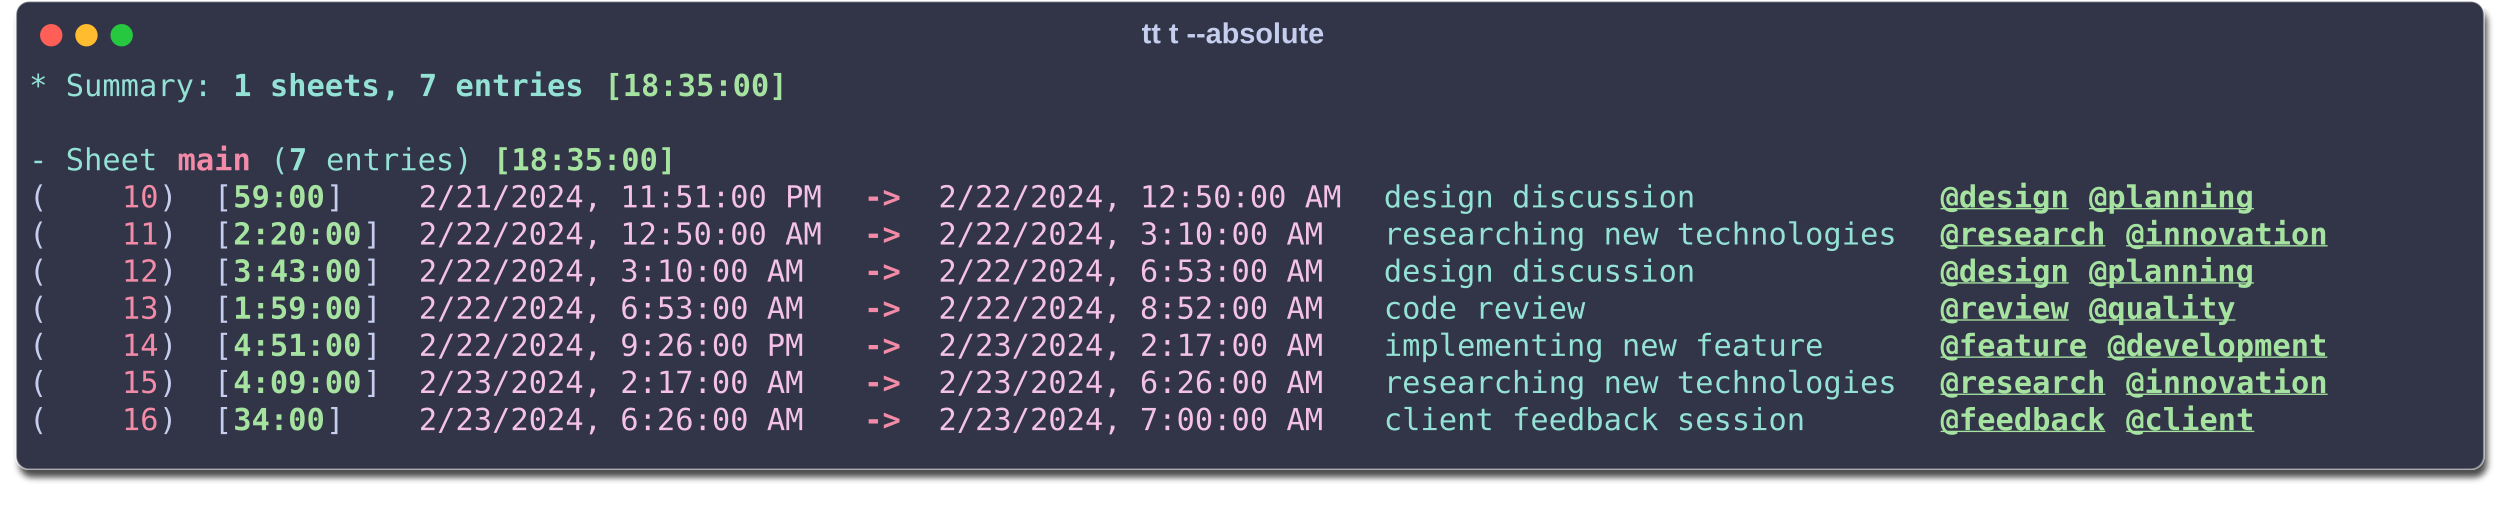
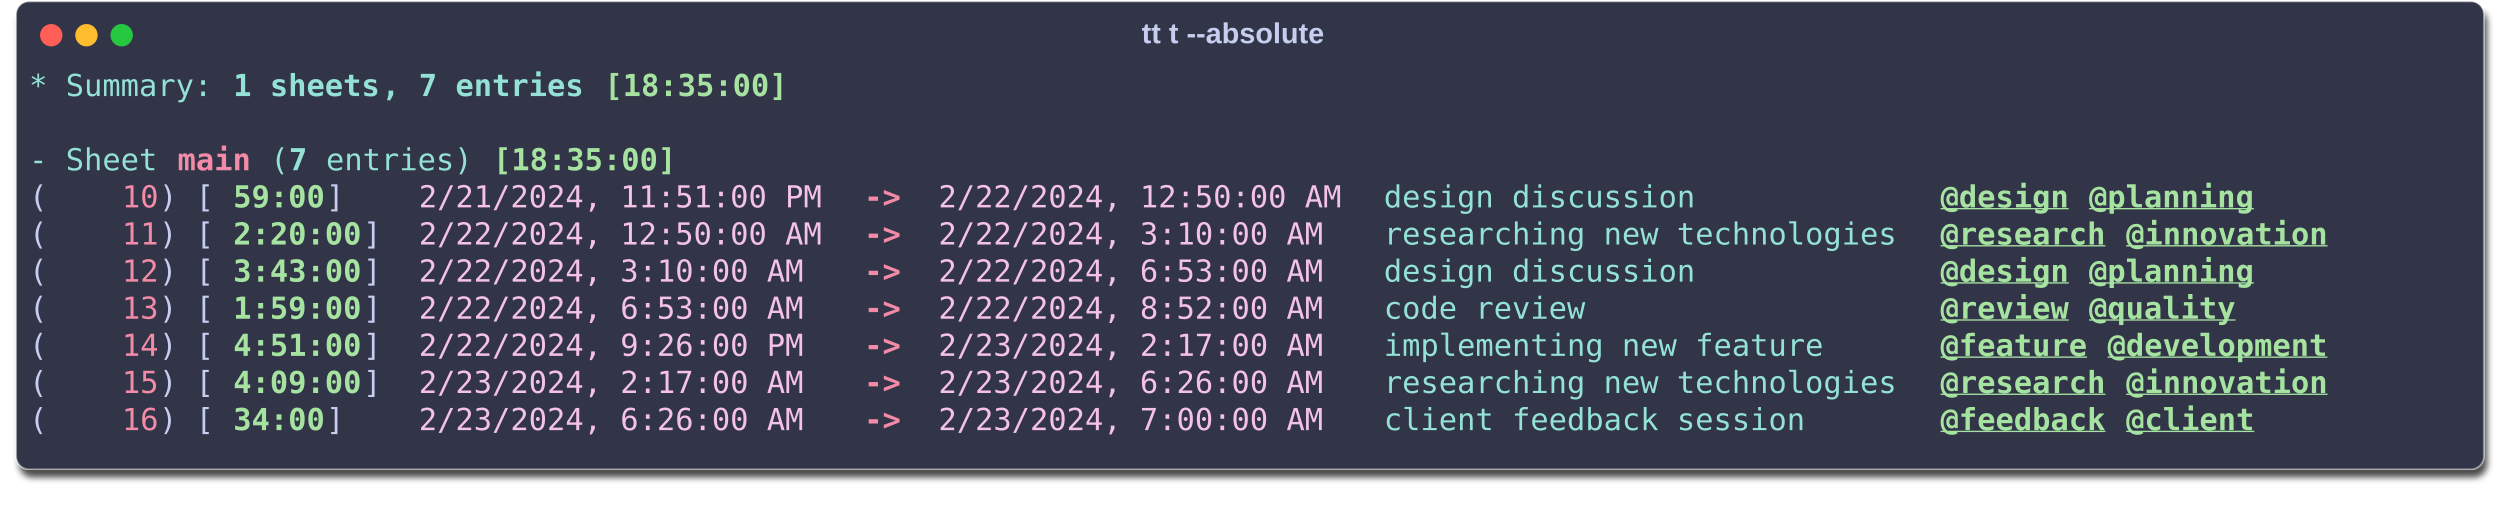
<svg xmlns="http://www.w3.org/2000/svg" class="rich-terminal shadow" viewBox="0 0 1561.333 326.333">
-   <style>
- 
-     @font-face {
-         font-family: "Fira Code";
-         src: local("FiraCode-Regular"),
-                 url("https://cdnjs.cloudflare.com/ajax/libs/firacode/6.2.0/woff2/FiraCode-Regular.woff2") format("woff2"),
-                 url("https://cdnjs.cloudflare.com/ajax/libs/firacode/6.2.0/woff/FiraCode-Regular.woff") format("woff");
-         font-style: normal;
-         font-weight: 400;
-     }
-     @font-face {
-         font-family: "Fira Code";
-         src: local("FiraCode-Bold"),
-                 url("https://cdnjs.cloudflare.com/ajax/libs/firacode/6.2.0/woff2/FiraCode-Bold.woff2") format("woff2"),
-                 url("https://cdnjs.cloudflare.com/ajax/libs/firacode/6.2.0/woff/FiraCode-Bold.woff") format("woff");
-         font-style: bold;
-         font-weight: 700;
-     }
- 
-     .terminal-3090839068-matrix {
-         font-family: Fira Code, monospace;
-         font-size: 20px;
-         line-height: 24.4px;
-         font-variant-east-asian: full-width;
-     }
- 
-     .terminal-3090839068-title {
-         font-size: 18px;
-         font-weight: bold;
-         font-family: arial;
-     }
- 
-     .shadow {
-         -webkit-filter: drop-shadow( 2px 5px 2px rgba(0, 0, 0, .7));
-         filter: drop-shadow( 2px 5px 2px rgba(0, 0, 0, .7));
-     }
-     .terminal-3090839068-r1 { fill: #94e2d5 }
- .terminal-3090839068-r2 { fill: #c6ceef }
- .terminal-3090839068-r3 { fill: #94e2d5;font-weight: bold }
- .terminal-3090839068-r4 { fill: #a6e3a1;font-weight: bold }
- .terminal-3090839068-r5 { fill: #f38ba8;font-weight: bold }
- .terminal-3090839068-r6 { fill: #f38ba8 }
- .terminal-3090839068-r7 { fill: #f5c2e7 }
- .terminal-3090839068-r8 { fill: #a6e3a1;font-weight: bold;text-decoration: underline; }
-     </style>
+   <style>@font-face{font-family:"Fira Code";src:local("FiraCode-Regular"),url(https://cdnjs.cloudflare.com/ajax/libs/firacode/6.2.0/woff2/FiraCode-Regular.woff2) format("woff2"),url(https://cdnjs.cloudflare.com/ajax/libs/firacode/6.2.0/woff/FiraCode-Regular.woff) format("woff");font-style:normal;font-weight:400}@font-face{font-family:"Fira Code";src:local("FiraCode-Bold"),url(https://cdnjs.cloudflare.com/ajax/libs/firacode/6.2.0/woff2/FiraCode-Bold.woff2) format("woff2"),url(https://cdnjs.cloudflare.com/ajax/libs/firacode/6.2.0/woff/FiraCode-Bold.woff) format("woff");font-style:bold;font-weight:700}.terminal-3090839068-matrix{font-family:Fira Code,monospace;font-size:20px;line-height:24.4px;font-variant-east-asian:full-width}.terminal-3090839068-title{font-size:18px;font-weight:700;font-family:arial}.shadow{-webkit-filter:drop-shadow(2px 5px 2px rgba(0,0,0,.7));filter:drop-shadow(2px 5px 2px rgba(0,0,0,.7))}.terminal-3090839068-r1{fill:#94e2d5}.terminal-3090839068-r2{fill:#c6ceef}.terminal-3090839068-r3{fill:#94e2d5;font-weight:700}.terminal-3090839068-r4{fill:#a6e3a1;font-weight:700}.terminal-3090839068-r5{fill:#f38ba8;font-weight:700}.terminal-3090839068-r6{fill:#f38ba8}.terminal-3090839068-r7{fill:#f5c2e7}.terminal-3090839068-r8{fill:#a6e3a1;font-weight:700;text-decoration:underline}</style>
  <defs>
    <clipPath id="terminal-3090839068-clip-terminal">
-       <rect x="0" y="0" width="1524.0" height="243.0" />
+       <rect width="1524" height="243" x="0" y="0" />
    </clipPath>
    <clipPath id="terminal-3090839068-line-0">
-       <rect x="0" y="1.5" width="1525" height="24.65" />
+       <rect width="1525" height="24.65" x="0" y="1.5" />
    </clipPath>
    <clipPath id="terminal-3090839068-line-1">
-       <rect x="0" y="25.9" width="1525" height="24.65" />
+       <rect width="1525" height="24.65" x="0" y="25.9" />
    </clipPath>
    <clipPath id="terminal-3090839068-line-2">
-       <rect x="0" y="50.3" width="1525" height="24.65" />
+       <rect width="1525" height="24.65" x="0" y="50.3" />
    </clipPath>
    <clipPath id="terminal-3090839068-line-3">
-       <rect x="0" y="74.7" width="1525" height="24.65" />
+       <rect width="1525" height="24.65" x="0" y="74.7" />
    </clipPath>
    <clipPath id="terminal-3090839068-line-4">
-       <rect x="0" y="99.1" width="1525" height="24.65" />
+       <rect width="1525" height="24.65" x="0" y="99.1" />
    </clipPath>
    <clipPath id="terminal-3090839068-line-5">
-       <rect x="0" y="123.5" width="1525" height="24.65" />
+       <rect width="1525" height="24.65" x="0" y="123.5" />
    </clipPath>
    <clipPath id="terminal-3090839068-line-6">
-       <rect x="0" y="147.9" width="1525" height="24.65" />
+       <rect width="1525" height="24.65" x="0" y="147.9" />
    </clipPath>
    <clipPath id="terminal-3090839068-line-7">
-       <rect x="0" y="172.3" width="1525" height="24.65" />
+       <rect width="1525" height="24.65" x="0" y="172.3" />
    </clipPath>
    <clipPath id="terminal-3090839068-line-8">
-       <rect x="0" y="196.7" width="1525" height="24.65" />
+       <rect width="1525" height="24.65" x="0" y="196.7" />
    </clipPath>
  </defs>
-   <rect fill="#303446" stroke="rgba(255,255,255,0.35)" stroke-width="1" x="10.167" y="1" width="1541" height="292" rx="8" />
-   <text class="terminal-3090839068-title" fill="#c6ceef" text-anchor="middle" x="770" y="27">tt t --absolute</text>
+   <rect width="1541" height="292" x="10.167" y="1" fill="#303446" stroke="rgba(255,255,255,0.35)" stroke-width="1" rx="8" />
+   <text x="770" y="27" fill="#c6ceef" class="terminal-3090839068-title" text-anchor="middle">tt t --absolute</text>
  <g transform="translate(32,22)">
    <circle cx="0" cy="0" r="7" fill="#ff5f57" />
    <circle cx="22" cy="0" r="7" fill="#febc2e" />
    <circle cx="44" cy="0" r="7" fill="#28c840" />
  </g>
-   <g transform="translate(18.16667, 41) scale(.95)" clip-path="url(#terminal-3090839068-clip-terminal)">
+   <g clip-path="url(#terminal-3090839068-clip-terminal)" transform="translate(18.16667, 41) scale(.95)">
    <g class="terminal-3090839068-matrix">
-       <text class="terminal-3090839068-r1" x="0" y="20" textLength="122" clip-path="url(#terminal-3090839068-line-0)">* Summary:</text>
-       <text class="terminal-3090839068-r3" x="134.2" y="20" textLength="97.6" clip-path="url(#terminal-3090839068-line-0)">1 sheets</text>
-       <text class="terminal-3090839068-r3" x="231.8" y="20" textLength="12.2" clip-path="url(#terminal-3090839068-line-0)">,</text>
-       <text class="terminal-3090839068-r3" x="256.2" y="20" textLength="109.8" clip-path="url(#terminal-3090839068-line-0)">7 entries</text>
-       <text class="terminal-3090839068-r4" x="378.2" y="20" textLength="122" clip-path="url(#terminal-3090839068-line-0)">[18:35:00]</text>
-       <text class="terminal-3090839068-r2" x="1525" y="20" textLength="12.2" clip-path="url(#terminal-3090839068-line-0)">
- </text>
-       <text class="terminal-3090839068-r2" x="1525" y="44.4" textLength="12.2" clip-path="url(#terminal-3090839068-line-1)">
- </text>
-       <text class="terminal-3090839068-r1" x="0" y="68.8" textLength="85.4" clip-path="url(#terminal-3090839068-line-2)">- Sheet</text>
-       <text class="terminal-3090839068-r5" x="97.6" y="68.8" textLength="48.8" clip-path="url(#terminal-3090839068-line-2)">main</text>
-       <text class="terminal-3090839068-r1" x="158.6" y="68.8" textLength="12.2" clip-path="url(#terminal-3090839068-line-2)">(</text>
-       <text class="terminal-3090839068-r3" x="170.8" y="68.8" textLength="12.2" clip-path="url(#terminal-3090839068-line-2)">7</text>
-       <text class="terminal-3090839068-r1" x="195.2" y="68.8" textLength="97.6" clip-path="url(#terminal-3090839068-line-2)">entries)</text>
-       <text class="terminal-3090839068-r4" x="305" y="68.8" textLength="122" clip-path="url(#terminal-3090839068-line-2)">[18:35:00]</text>
-       <text class="terminal-3090839068-r2" x="1525" y="68.8" textLength="12.2" clip-path="url(#terminal-3090839068-line-2)">
- </text>
-       <text class="terminal-3090839068-r2" x="0" y="93.2" textLength="61" clip-path="url(#terminal-3090839068-line-3)">    (</text>
-       <text class="terminal-3090839068-r6" x="61" y="93.2" textLength="24.4" clip-path="url(#terminal-3090839068-line-3)">10</text>
-       <text class="terminal-3090839068-r2" x="85.4" y="93.2" textLength="48.8" clip-path="url(#terminal-3090839068-line-3)">)  [</text>
-       <text class="terminal-3090839068-r4" x="134.2" y="93.2" textLength="61" clip-path="url(#terminal-3090839068-line-3)">59:00</text>
-       <text class="terminal-3090839068-r2" x="195.2" y="93.2" textLength="61" clip-path="url(#terminal-3090839068-line-3)">]    </text>
-       <text class="terminal-3090839068-r7" x="256.2" y="93.2" textLength="268.4" clip-path="url(#terminal-3090839068-line-3)">2/21/2024, 11:51:00 PM</text>
-       <text class="terminal-3090839068-r5" x="549" y="93.2" textLength="24.4" clip-path="url(#terminal-3090839068-line-3)">-&gt;</text>
-       <text class="terminal-3090839068-r7" x="597.8" y="93.2" textLength="268.4" clip-path="url(#terminal-3090839068-line-3)">2/22/2024, 12:50:00 AM</text>
-       <text class="terminal-3090839068-r1" x="890.6" y="93.2" textLength="207.4" clip-path="url(#terminal-3090839068-line-3)">design discussion</text>
-       <text class="terminal-3090839068-r8" x="1256.6" y="93.2" textLength="85.4" clip-path="url(#terminal-3090839068-line-3)">@design</text>
-       <text class="terminal-3090839068-r8" x="1354.2" y="93.2" textLength="109.8" clip-path="url(#terminal-3090839068-line-3)">@planning</text>
-       <text class="terminal-3090839068-r2" x="1525" y="93.2" textLength="12.2" clip-path="url(#terminal-3090839068-line-3)">
- </text>
-       <text class="terminal-3090839068-r2" x="0" y="117.6" textLength="61" clip-path="url(#terminal-3090839068-line-4)">    (</text>
-       <text class="terminal-3090839068-r6" x="61" y="117.6" textLength="24.4" clip-path="url(#terminal-3090839068-line-4)">11</text>
-       <text class="terminal-3090839068-r2" x="85.4" y="117.6" textLength="48.8" clip-path="url(#terminal-3090839068-line-4)">)  [</text>
-       <text class="terminal-3090839068-r4" x="134.2" y="117.6" textLength="85.4" clip-path="url(#terminal-3090839068-line-4)">2:20:00</text>
-       <text class="terminal-3090839068-r2" x="219.6" y="117.6" textLength="36.6" clip-path="url(#terminal-3090839068-line-4)">]  </text>
-       <text class="terminal-3090839068-r7" x="256.2" y="117.6" textLength="268.4" clip-path="url(#terminal-3090839068-line-4)">2/22/2024, 12:50:00 AM</text>
-       <text class="terminal-3090839068-r5" x="549" y="117.6" textLength="24.4" clip-path="url(#terminal-3090839068-line-4)">-&gt;</text>
-       <text class="terminal-3090839068-r7" x="597.8" y="117.6" textLength="256.2" clip-path="url(#terminal-3090839068-line-4)">2/22/2024, 3:10:00 AM</text>
-       <text class="terminal-3090839068-r1" x="890.6" y="117.6" textLength="341.6" clip-path="url(#terminal-3090839068-line-4)">researching new technologies</text>
-       <text class="terminal-3090839068-r8" x="1256.6" y="117.6" textLength="109.8" clip-path="url(#terminal-3090839068-line-4)">@research</text>
-       <text class="terminal-3090839068-r8" x="1378.6" y="117.6" textLength="134.2" clip-path="url(#terminal-3090839068-line-4)">@innovation</text>
-       <text class="terminal-3090839068-r2" x="1525" y="117.6" textLength="12.2" clip-path="url(#terminal-3090839068-line-4)">
- </text>
-       <text class="terminal-3090839068-r2" x="0" y="142" textLength="61" clip-path="url(#terminal-3090839068-line-5)">    (</text>
-       <text class="terminal-3090839068-r6" x="61" y="142" textLength="24.4" clip-path="url(#terminal-3090839068-line-5)">12</text>
-       <text class="terminal-3090839068-r2" x="85.4" y="142" textLength="48.8" clip-path="url(#terminal-3090839068-line-5)">)  [</text>
-       <text class="terminal-3090839068-r4" x="134.2" y="142" textLength="85.4" clip-path="url(#terminal-3090839068-line-5)">3:43:00</text>
-       <text class="terminal-3090839068-r2" x="219.6" y="142" textLength="36.6" clip-path="url(#terminal-3090839068-line-5)">]  </text>
-       <text class="terminal-3090839068-r7" x="256.2" y="142" textLength="256.2" clip-path="url(#terminal-3090839068-line-5)">2/22/2024, 3:10:00 AM</text>
-       <text class="terminal-3090839068-r5" x="549" y="142" textLength="24.4" clip-path="url(#terminal-3090839068-line-5)">-&gt;</text>
-       <text class="terminal-3090839068-r7" x="597.8" y="142" textLength="256.2" clip-path="url(#terminal-3090839068-line-5)">2/22/2024, 6:53:00 AM</text>
-       <text class="terminal-3090839068-r1" x="890.6" y="142" textLength="207.4" clip-path="url(#terminal-3090839068-line-5)">design discussion</text>
-       <text class="terminal-3090839068-r8" x="1256.6" y="142" textLength="85.4" clip-path="url(#terminal-3090839068-line-5)">@design</text>
-       <text class="terminal-3090839068-r8" x="1354.2" y="142" textLength="109.8" clip-path="url(#terminal-3090839068-line-5)">@planning</text>
-       <text class="terminal-3090839068-r2" x="1525" y="142" textLength="12.2" clip-path="url(#terminal-3090839068-line-5)">
- </text>
-       <text class="terminal-3090839068-r2" x="0" y="166.4" textLength="61" clip-path="url(#terminal-3090839068-line-6)">    (</text>
-       <text class="terminal-3090839068-r6" x="61" y="166.4" textLength="24.4" clip-path="url(#terminal-3090839068-line-6)">13</text>
-       <text class="terminal-3090839068-r2" x="85.4" y="166.4" textLength="48.8" clip-path="url(#terminal-3090839068-line-6)">)  [</text>
-       <text class="terminal-3090839068-r4" x="134.2" y="166.4" textLength="85.4" clip-path="url(#terminal-3090839068-line-6)">1:59:00</text>
-       <text class="terminal-3090839068-r2" x="219.6" y="166.4" textLength="36.6" clip-path="url(#terminal-3090839068-line-6)">]  </text>
-       <text class="terminal-3090839068-r7" x="256.2" y="166.4" textLength="256.2" clip-path="url(#terminal-3090839068-line-6)">2/22/2024, 6:53:00 AM</text>
-       <text class="terminal-3090839068-r5" x="549" y="166.4" textLength="24.4" clip-path="url(#terminal-3090839068-line-6)">-&gt;</text>
-       <text class="terminal-3090839068-r7" x="597.8" y="166.4" textLength="256.2" clip-path="url(#terminal-3090839068-line-6)">2/22/2024, 8:52:00 AM</text>
-       <text class="terminal-3090839068-r1" x="890.6" y="166.4" textLength="134.2" clip-path="url(#terminal-3090839068-line-6)">code review</text>
-       <text class="terminal-3090839068-r8" x="1256.6" y="166.4" textLength="85.4" clip-path="url(#terminal-3090839068-line-6)">@review</text>
-       <text class="terminal-3090839068-r8" x="1354.2" y="166.4" textLength="97.6" clip-path="url(#terminal-3090839068-line-6)">@quality</text>
-       <text class="terminal-3090839068-r2" x="1525" y="166.4" textLength="12.2" clip-path="url(#terminal-3090839068-line-6)">
- </text>
-       <text class="terminal-3090839068-r2" x="0" y="190.8" textLength="61" clip-path="url(#terminal-3090839068-line-7)">    (</text>
-       <text class="terminal-3090839068-r6" x="61" y="190.8" textLength="24.4" clip-path="url(#terminal-3090839068-line-7)">14</text>
-       <text class="terminal-3090839068-r2" x="85.4" y="190.8" textLength="48.8" clip-path="url(#terminal-3090839068-line-7)">)  [</text>
-       <text class="terminal-3090839068-r4" x="134.2" y="190.8" textLength="85.4" clip-path="url(#terminal-3090839068-line-7)">4:51:00</text>
-       <text class="terminal-3090839068-r2" x="219.6" y="190.8" textLength="36.6" clip-path="url(#terminal-3090839068-line-7)">]  </text>
-       <text class="terminal-3090839068-r7" x="256.2" y="190.8" textLength="256.2" clip-path="url(#terminal-3090839068-line-7)">2/22/2024, 9:26:00 PM</text>
-       <text class="terminal-3090839068-r5" x="549" y="190.8" textLength="24.4" clip-path="url(#terminal-3090839068-line-7)">-&gt;</text>
-       <text class="terminal-3090839068-r7" x="597.8" y="190.8" textLength="256.2" clip-path="url(#terminal-3090839068-line-7)">2/23/2024, 2:17:00 AM</text>
-       <text class="terminal-3090839068-r1" x="890.6" y="190.8" textLength="292.8" clip-path="url(#terminal-3090839068-line-7)">implementing new feature</text>
-       <text class="terminal-3090839068-r8" x="1256.6" y="190.8" textLength="97.6" clip-path="url(#terminal-3090839068-line-7)">@feature</text>
-       <text class="terminal-3090839068-r8" x="1366.4" y="190.8" textLength="146.4" clip-path="url(#terminal-3090839068-line-7)">@development</text>
-       <text class="terminal-3090839068-r2" x="1525" y="190.8" textLength="12.2" clip-path="url(#terminal-3090839068-line-7)">
- </text>
-       <text class="terminal-3090839068-r2" x="0" y="215.2" textLength="61" clip-path="url(#terminal-3090839068-line-8)">    (</text>
-       <text class="terminal-3090839068-r6" x="61" y="215.2" textLength="24.4" clip-path="url(#terminal-3090839068-line-8)">15</text>
-       <text class="terminal-3090839068-r2" x="85.4" y="215.2" textLength="48.8" clip-path="url(#terminal-3090839068-line-8)">)  [</text>
-       <text class="terminal-3090839068-r4" x="134.2" y="215.2" textLength="85.4" clip-path="url(#terminal-3090839068-line-8)">4:09:00</text>
-       <text class="terminal-3090839068-r2" x="219.6" y="215.2" textLength="36.6" clip-path="url(#terminal-3090839068-line-8)">]  </text>
-       <text class="terminal-3090839068-r7" x="256.2" y="215.2" textLength="256.2" clip-path="url(#terminal-3090839068-line-8)">2/23/2024, 2:17:00 AM</text>
-       <text class="terminal-3090839068-r5" x="549" y="215.2" textLength="24.4" clip-path="url(#terminal-3090839068-line-8)">-&gt;</text>
-       <text class="terminal-3090839068-r7" x="597.8" y="215.2" textLength="256.2" clip-path="url(#terminal-3090839068-line-8)">2/23/2024, 6:26:00 AM</text>
-       <text class="terminal-3090839068-r1" x="890.6" y="215.2" textLength="341.6" clip-path="url(#terminal-3090839068-line-8)">researching new technologies</text>
-       <text class="terminal-3090839068-r8" x="1256.6" y="215.2" textLength="109.8" clip-path="url(#terminal-3090839068-line-8)">@research</text>
-       <text class="terminal-3090839068-r8" x="1378.6" y="215.2" textLength="134.2" clip-path="url(#terminal-3090839068-line-8)">@innovation</text>
-       <text class="terminal-3090839068-r2" x="1525" y="215.2" textLength="12.2" clip-path="url(#terminal-3090839068-line-8)">
- </text>
-       <text class="terminal-3090839068-r2" x="0" y="239.6" textLength="61" clip-path="url(#terminal-3090839068-line-9)">    (</text>
-       <text class="terminal-3090839068-r6" x="61" y="239.6" textLength="24.4" clip-path="url(#terminal-3090839068-line-9)">16</text>
-       <text class="terminal-3090839068-r2" x="85.4" y="239.6" textLength="48.8" clip-path="url(#terminal-3090839068-line-9)">)  [</text>
-       <text class="terminal-3090839068-r4" x="134.2" y="239.6" textLength="61" clip-path="url(#terminal-3090839068-line-9)">34:00</text>
-       <text class="terminal-3090839068-r2" x="195.2" y="239.6" textLength="61" clip-path="url(#terminal-3090839068-line-9)">]    </text>
-       <text class="terminal-3090839068-r7" x="256.2" y="239.6" textLength="256.2" clip-path="url(#terminal-3090839068-line-9)">2/23/2024, 6:26:00 AM</text>
-       <text class="terminal-3090839068-r5" x="549" y="239.6" textLength="24.4" clip-path="url(#terminal-3090839068-line-9)">-&gt;</text>
-       <text class="terminal-3090839068-r7" x="597.8" y="239.6" textLength="256.2" clip-path="url(#terminal-3090839068-line-9)">2/23/2024, 7:00:00 AM</text>
-       <text class="terminal-3090839068-r1" x="890.6" y="239.6" textLength="280.6" clip-path="url(#terminal-3090839068-line-9)">client feedback session</text>
-       <text class="terminal-3090839068-r8" x="1256.6" y="239.6" textLength="109.8" clip-path="url(#terminal-3090839068-line-9)">@feedback</text>
-       <text class="terminal-3090839068-r8" x="1378.6" y="239.6" textLength="85.4" clip-path="url(#terminal-3090839068-line-9)">@client</text>
-       <text class="terminal-3090839068-r2" x="1525" y="239.6" textLength="12.2" clip-path="url(#terminal-3090839068-line-9)">
- </text>
+       <text x="0" y="20" class="terminal-3090839068-r1" clip-path="url(#terminal-3090839068-line-0)" textLength="122">* Summary:</text>
+       <text x="134.2" y="20" class="terminal-3090839068-r3" clip-path="url(#terminal-3090839068-line-0)" textLength="97.6">1 sheets</text>
+       <text x="231.8" y="20" class="terminal-3090839068-r3" clip-path="url(#terminal-3090839068-line-0)" textLength="12.2">,</text>
+       <text x="256.2" y="20" class="terminal-3090839068-r3" clip-path="url(#terminal-3090839068-line-0)" textLength="109.8">7 entries</text>
+       <text x="378.2" y="20" class="terminal-3090839068-r4" clip-path="url(#terminal-3090839068-line-0)" textLength="122">[18:35:00]</text>
+       <text x="0" y="68.8" class="terminal-3090839068-r1" clip-path="url(#terminal-3090839068-line-2)" textLength="85.4">- Sheet</text>
+       <text x="97.6" y="68.8" class="terminal-3090839068-r5" clip-path="url(#terminal-3090839068-line-2)" textLength="48.8">main</text>
+       <text x="158.6" y="68.8" class="terminal-3090839068-r1" clip-path="url(#terminal-3090839068-line-2)" textLength="12.2">(</text>
+       <text x="170.8" y="68.8" class="terminal-3090839068-r3" clip-path="url(#terminal-3090839068-line-2)" textLength="12.2">7</text>
+       <text x="195.2" y="68.8" class="terminal-3090839068-r1" clip-path="url(#terminal-3090839068-line-2)" textLength="97.6">entries)</text>
+       <text x="305" y="68.8" class="terminal-3090839068-r4" clip-path="url(#terminal-3090839068-line-2)" textLength="122">[18:35:00]</text>
+       <text x="0" y="93.2" class="terminal-3090839068-r2" clip-path="url(#terminal-3090839068-line-3)" textLength="61">(</text>
+       <text x="61" y="93.2" class="terminal-3090839068-r6" clip-path="url(#terminal-3090839068-line-3)" textLength="24.4">10</text>
+       <text x="85.4" y="93.2" class="terminal-3090839068-r2" clip-path="url(#terminal-3090839068-line-3)" textLength="48.8">) [</text>
+       <text x="134.2" y="93.2" class="terminal-3090839068-r4" clip-path="url(#terminal-3090839068-line-3)" textLength="61">59:00</text>
+       <text x="195.2" y="93.2" class="terminal-3090839068-r2" clip-path="url(#terminal-3090839068-line-3)" textLength="61">]</text>
+       <text x="256.2" y="93.2" class="terminal-3090839068-r7" clip-path="url(#terminal-3090839068-line-3)" textLength="268.4">2/21/2024, 11:51:00 PM</text>
+       <text x="549" y="93.2" class="terminal-3090839068-r5" clip-path="url(#terminal-3090839068-line-3)" textLength="24.4">-&gt;</text>
+       <text x="597.8" y="93.2" class="terminal-3090839068-r7" clip-path="url(#terminal-3090839068-line-3)" textLength="268.4">2/22/2024, 12:50:00 AM</text>
+       <text x="890.6" y="93.2" class="terminal-3090839068-r1" clip-path="url(#terminal-3090839068-line-3)" textLength="207.4">design discussion</text>
+       <text x="1256.6" y="93.2" class="terminal-3090839068-r8" clip-path="url(#terminal-3090839068-line-3)" textLength="85.4">@design</text>
+       <text x="1354.2" y="93.2" class="terminal-3090839068-r8" clip-path="url(#terminal-3090839068-line-3)" textLength="109.8">@planning</text>
+       <text x="0" y="117.6" class="terminal-3090839068-r2" clip-path="url(#terminal-3090839068-line-4)" textLength="61">(</text>
+       <text x="61" y="117.6" class="terminal-3090839068-r6" clip-path="url(#terminal-3090839068-line-4)" textLength="24.4">11</text>
+       <text x="85.4" y="117.6" class="terminal-3090839068-r2" clip-path="url(#terminal-3090839068-line-4)" textLength="48.8">) [</text>
+       <text x="134.2" y="117.6" class="terminal-3090839068-r4" clip-path="url(#terminal-3090839068-line-4)" textLength="85.4">2:20:00</text>
+       <text x="219.6" y="117.6" class="terminal-3090839068-r2" clip-path="url(#terminal-3090839068-line-4)" textLength="36.6">]</text>
+       <text x="256.2" y="117.6" class="terminal-3090839068-r7" clip-path="url(#terminal-3090839068-line-4)" textLength="268.4">2/22/2024, 12:50:00 AM</text>
+       <text x="549" y="117.6" class="terminal-3090839068-r5" clip-path="url(#terminal-3090839068-line-4)" textLength="24.4">-&gt;</text>
+       <text x="597.8" y="117.6" class="terminal-3090839068-r7" clip-path="url(#terminal-3090839068-line-4)" textLength="256.2">2/22/2024, 3:10:00 AM</text>
+       <text x="890.6" y="117.6" class="terminal-3090839068-r1" clip-path="url(#terminal-3090839068-line-4)" textLength="341.6">researching new technologies</text>
+       <text x="1256.6" y="117.6" class="terminal-3090839068-r8" clip-path="url(#terminal-3090839068-line-4)" textLength="109.8">@research</text>
+       <text x="1378.6" y="117.6" class="terminal-3090839068-r8" clip-path="url(#terminal-3090839068-line-4)" textLength="134.2">@innovation</text>
+       <text x="0" y="142" class="terminal-3090839068-r2" clip-path="url(#terminal-3090839068-line-5)" textLength="61">(</text>
+       <text x="61" y="142" class="terminal-3090839068-r6" clip-path="url(#terminal-3090839068-line-5)" textLength="24.4">12</text>
+       <text x="85.4" y="142" class="terminal-3090839068-r2" clip-path="url(#terminal-3090839068-line-5)" textLength="48.8">) [</text>
+       <text x="134.2" y="142" class="terminal-3090839068-r4" clip-path="url(#terminal-3090839068-line-5)" textLength="85.4">3:43:00</text>
+       <text x="219.6" y="142" class="terminal-3090839068-r2" clip-path="url(#terminal-3090839068-line-5)" textLength="36.6">]</text>
+       <text x="256.2" y="142" class="terminal-3090839068-r7" clip-path="url(#terminal-3090839068-line-5)" textLength="256.2">2/22/2024, 3:10:00 AM</text>
+       <text x="549" y="142" class="terminal-3090839068-r5" clip-path="url(#terminal-3090839068-line-5)" textLength="24.4">-&gt;</text>
+       <text x="597.8" y="142" class="terminal-3090839068-r7" clip-path="url(#terminal-3090839068-line-5)" textLength="256.2">2/22/2024, 6:53:00 AM</text>
+       <text x="890.6" y="142" class="terminal-3090839068-r1" clip-path="url(#terminal-3090839068-line-5)" textLength="207.4">design discussion</text>
+       <text x="1256.6" y="142" class="terminal-3090839068-r8" clip-path="url(#terminal-3090839068-line-5)" textLength="85.4">@design</text>
+       <text x="1354.2" y="142" class="terminal-3090839068-r8" clip-path="url(#terminal-3090839068-line-5)" textLength="109.8">@planning</text>
+       <text x="0" y="166.4" class="terminal-3090839068-r2" clip-path="url(#terminal-3090839068-line-6)" textLength="61">(</text>
+       <text x="61" y="166.4" class="terminal-3090839068-r6" clip-path="url(#terminal-3090839068-line-6)" textLength="24.4">13</text>
+       <text x="85.4" y="166.4" class="terminal-3090839068-r2" clip-path="url(#terminal-3090839068-line-6)" textLength="48.8">) [</text>
+       <text x="134.2" y="166.4" class="terminal-3090839068-r4" clip-path="url(#terminal-3090839068-line-6)" textLength="85.4">1:59:00</text>
+       <text x="219.6" y="166.4" class="terminal-3090839068-r2" clip-path="url(#terminal-3090839068-line-6)" textLength="36.6">]</text>
+       <text x="256.2" y="166.4" class="terminal-3090839068-r7" clip-path="url(#terminal-3090839068-line-6)" textLength="256.2">2/22/2024, 6:53:00 AM</text>
+       <text x="549" y="166.4" class="terminal-3090839068-r5" clip-path="url(#terminal-3090839068-line-6)" textLength="24.4">-&gt;</text>
+       <text x="597.8" y="166.4" class="terminal-3090839068-r7" clip-path="url(#terminal-3090839068-line-6)" textLength="256.2">2/22/2024, 8:52:00 AM</text>
+       <text x="890.6" y="166.4" class="terminal-3090839068-r1" clip-path="url(#terminal-3090839068-line-6)" textLength="134.2">code review</text>
+       <text x="1256.6" y="166.4" class="terminal-3090839068-r8" clip-path="url(#terminal-3090839068-line-6)" textLength="85.4">@review</text>
+       <text x="1354.2" y="166.4" class="terminal-3090839068-r8" clip-path="url(#terminal-3090839068-line-6)" textLength="97.6">@quality</text>
+       <text x="0" y="190.8" class="terminal-3090839068-r2" clip-path="url(#terminal-3090839068-line-7)" textLength="61">(</text>
+       <text x="61" y="190.8" class="terminal-3090839068-r6" clip-path="url(#terminal-3090839068-line-7)" textLength="24.4">14</text>
+       <text x="85.4" y="190.8" class="terminal-3090839068-r2" clip-path="url(#terminal-3090839068-line-7)" textLength="48.8">) [</text>
+       <text x="134.2" y="190.8" class="terminal-3090839068-r4" clip-path="url(#terminal-3090839068-line-7)" textLength="85.4">4:51:00</text>
+       <text x="219.6" y="190.8" class="terminal-3090839068-r2" clip-path="url(#terminal-3090839068-line-7)" textLength="36.6">]</text>
+       <text x="256.2" y="190.8" class="terminal-3090839068-r7" clip-path="url(#terminal-3090839068-line-7)" textLength="256.2">2/22/2024, 9:26:00 PM</text>
+       <text x="549" y="190.8" class="terminal-3090839068-r5" clip-path="url(#terminal-3090839068-line-7)" textLength="24.4">-&gt;</text>
+       <text x="597.8" y="190.8" class="terminal-3090839068-r7" clip-path="url(#terminal-3090839068-line-7)" textLength="256.2">2/23/2024, 2:17:00 AM</text>
+       <text x="890.6" y="190.8" class="terminal-3090839068-r1" clip-path="url(#terminal-3090839068-line-7)" textLength="292.8">implementing new feature</text>
+       <text x="1256.6" y="190.8" class="terminal-3090839068-r8" clip-path="url(#terminal-3090839068-line-7)" textLength="97.6">@feature</text>
+       <text x="1366.4" y="190.8" class="terminal-3090839068-r8" clip-path="url(#terminal-3090839068-line-7)" textLength="146.4">@development</text>
+       <text x="0" y="215.2" class="terminal-3090839068-r2" clip-path="url(#terminal-3090839068-line-8)" textLength="61">(</text>
+       <text x="61" y="215.2" class="terminal-3090839068-r6" clip-path="url(#terminal-3090839068-line-8)" textLength="24.4">15</text>
+       <text x="85.4" y="215.2" class="terminal-3090839068-r2" clip-path="url(#terminal-3090839068-line-8)" textLength="48.8">) [</text>
+       <text x="134.2" y="215.2" class="terminal-3090839068-r4" clip-path="url(#terminal-3090839068-line-8)" textLength="85.4">4:09:00</text>
+       <text x="219.6" y="215.2" class="terminal-3090839068-r2" clip-path="url(#terminal-3090839068-line-8)" textLength="36.6">]</text>
+       <text x="256.2" y="215.2" class="terminal-3090839068-r7" clip-path="url(#terminal-3090839068-line-8)" textLength="256.2">2/23/2024, 2:17:00 AM</text>
+       <text x="549" y="215.2" class="terminal-3090839068-r5" clip-path="url(#terminal-3090839068-line-8)" textLength="24.4">-&gt;</text>
+       <text x="597.8" y="215.2" class="terminal-3090839068-r7" clip-path="url(#terminal-3090839068-line-8)" textLength="256.2">2/23/2024, 6:26:00 AM</text>
+       <text x="890.6" y="215.2" class="terminal-3090839068-r1" clip-path="url(#terminal-3090839068-line-8)" textLength="341.6">researching new technologies</text>
+       <text x="1256.6" y="215.2" class="terminal-3090839068-r8" clip-path="url(#terminal-3090839068-line-8)" textLength="109.8">@research</text>
+       <text x="1378.6" y="215.2" class="terminal-3090839068-r8" clip-path="url(#terminal-3090839068-line-8)" textLength="134.2">@innovation</text>
+       <text x="0" y="239.6" class="terminal-3090839068-r2" clip-path="url(#terminal-3090839068-line-9)" textLength="61">(</text>
+       <text x="61" y="239.6" class="terminal-3090839068-r6" clip-path="url(#terminal-3090839068-line-9)" textLength="24.4">16</text>
+       <text x="85.4" y="239.6" class="terminal-3090839068-r2" clip-path="url(#terminal-3090839068-line-9)" textLength="48.8">) [</text>
+       <text x="134.2" y="239.6" class="terminal-3090839068-r4" clip-path="url(#terminal-3090839068-line-9)" textLength="61">34:00</text>
+       <text x="195.2" y="239.6" class="terminal-3090839068-r2" clip-path="url(#terminal-3090839068-line-9)" textLength="61">]</text>
+       <text x="256.2" y="239.6" class="terminal-3090839068-r7" clip-path="url(#terminal-3090839068-line-9)" textLength="256.2">2/23/2024, 6:26:00 AM</text>
+       <text x="549" y="239.6" class="terminal-3090839068-r5" clip-path="url(#terminal-3090839068-line-9)" textLength="24.4">-&gt;</text>
+       <text x="597.8" y="239.6" class="terminal-3090839068-r7" clip-path="url(#terminal-3090839068-line-9)" textLength="256.2">2/23/2024, 7:00:00 AM</text>
+       <text x="890.6" y="239.6" class="terminal-3090839068-r1" clip-path="url(#terminal-3090839068-line-9)" textLength="280.6">client feedback session</text>
+       <text x="1256.6" y="239.6" class="terminal-3090839068-r8" clip-path="url(#terminal-3090839068-line-9)" textLength="109.8">@feedback</text>
+       <text x="1378.6" y="239.6" class="terminal-3090839068-r8" clip-path="url(#terminal-3090839068-line-9)" textLength="85.4">@client</text>
    </g>
  </g>
</svg>
